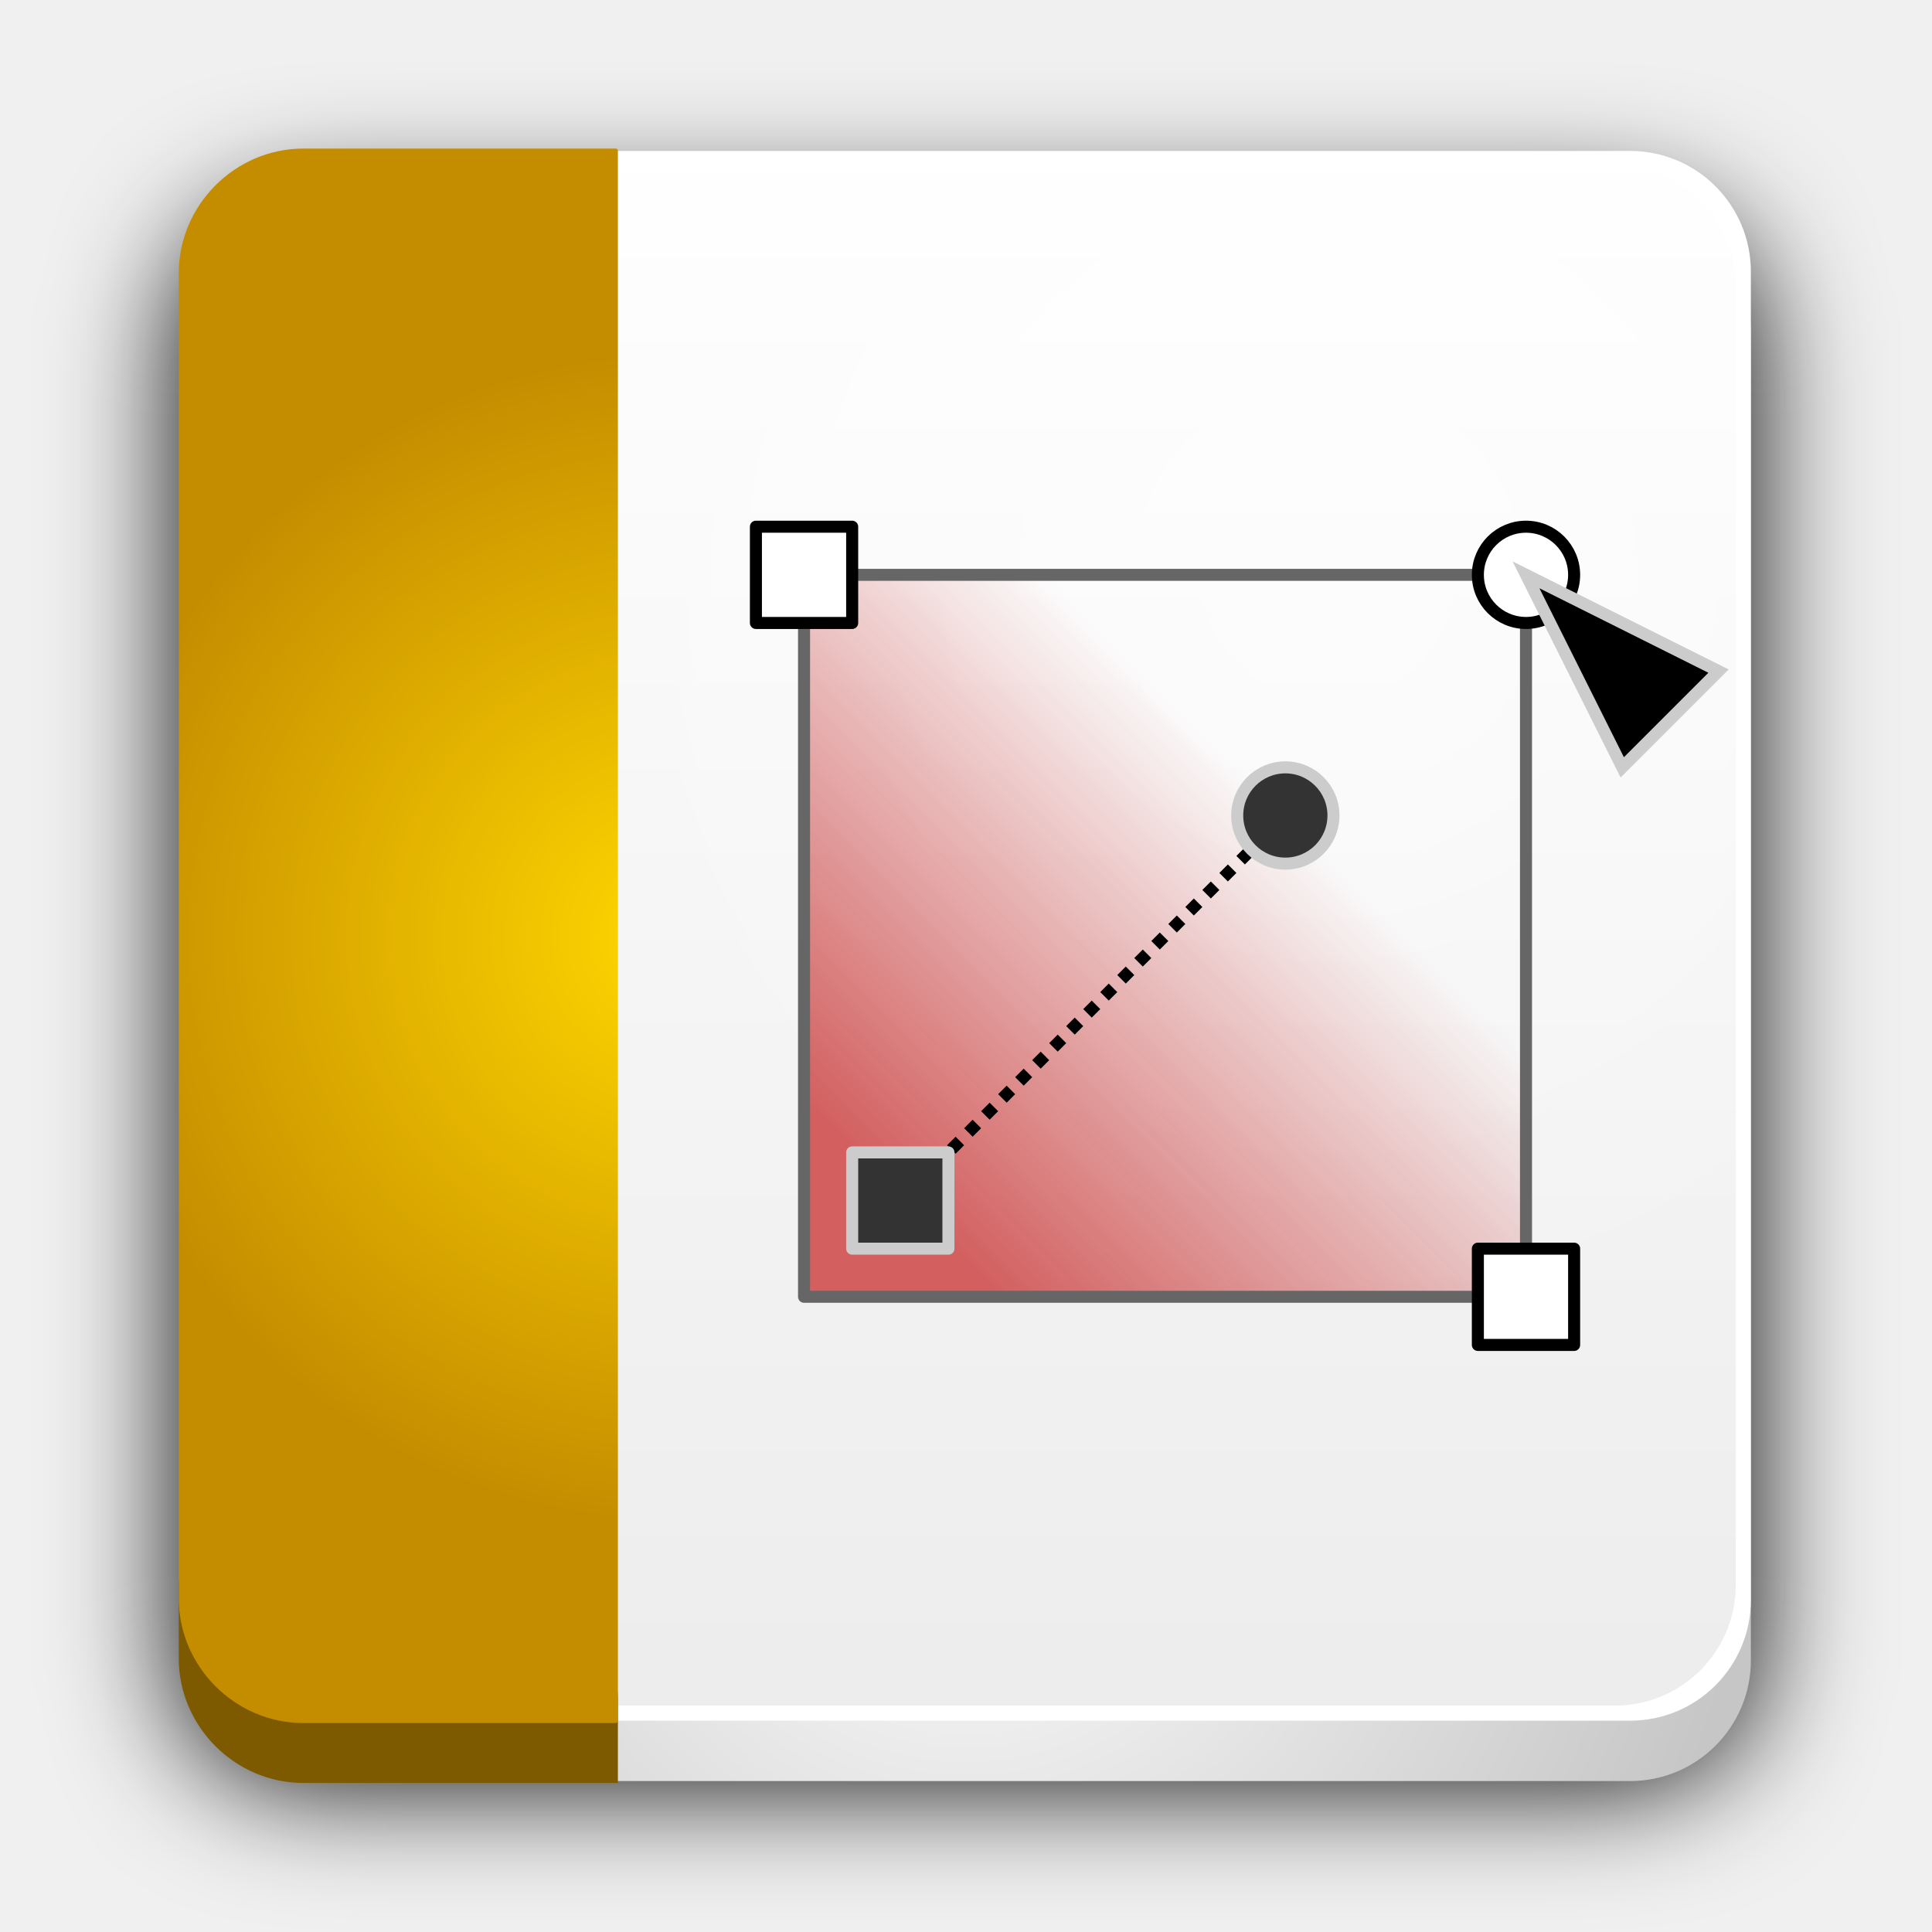
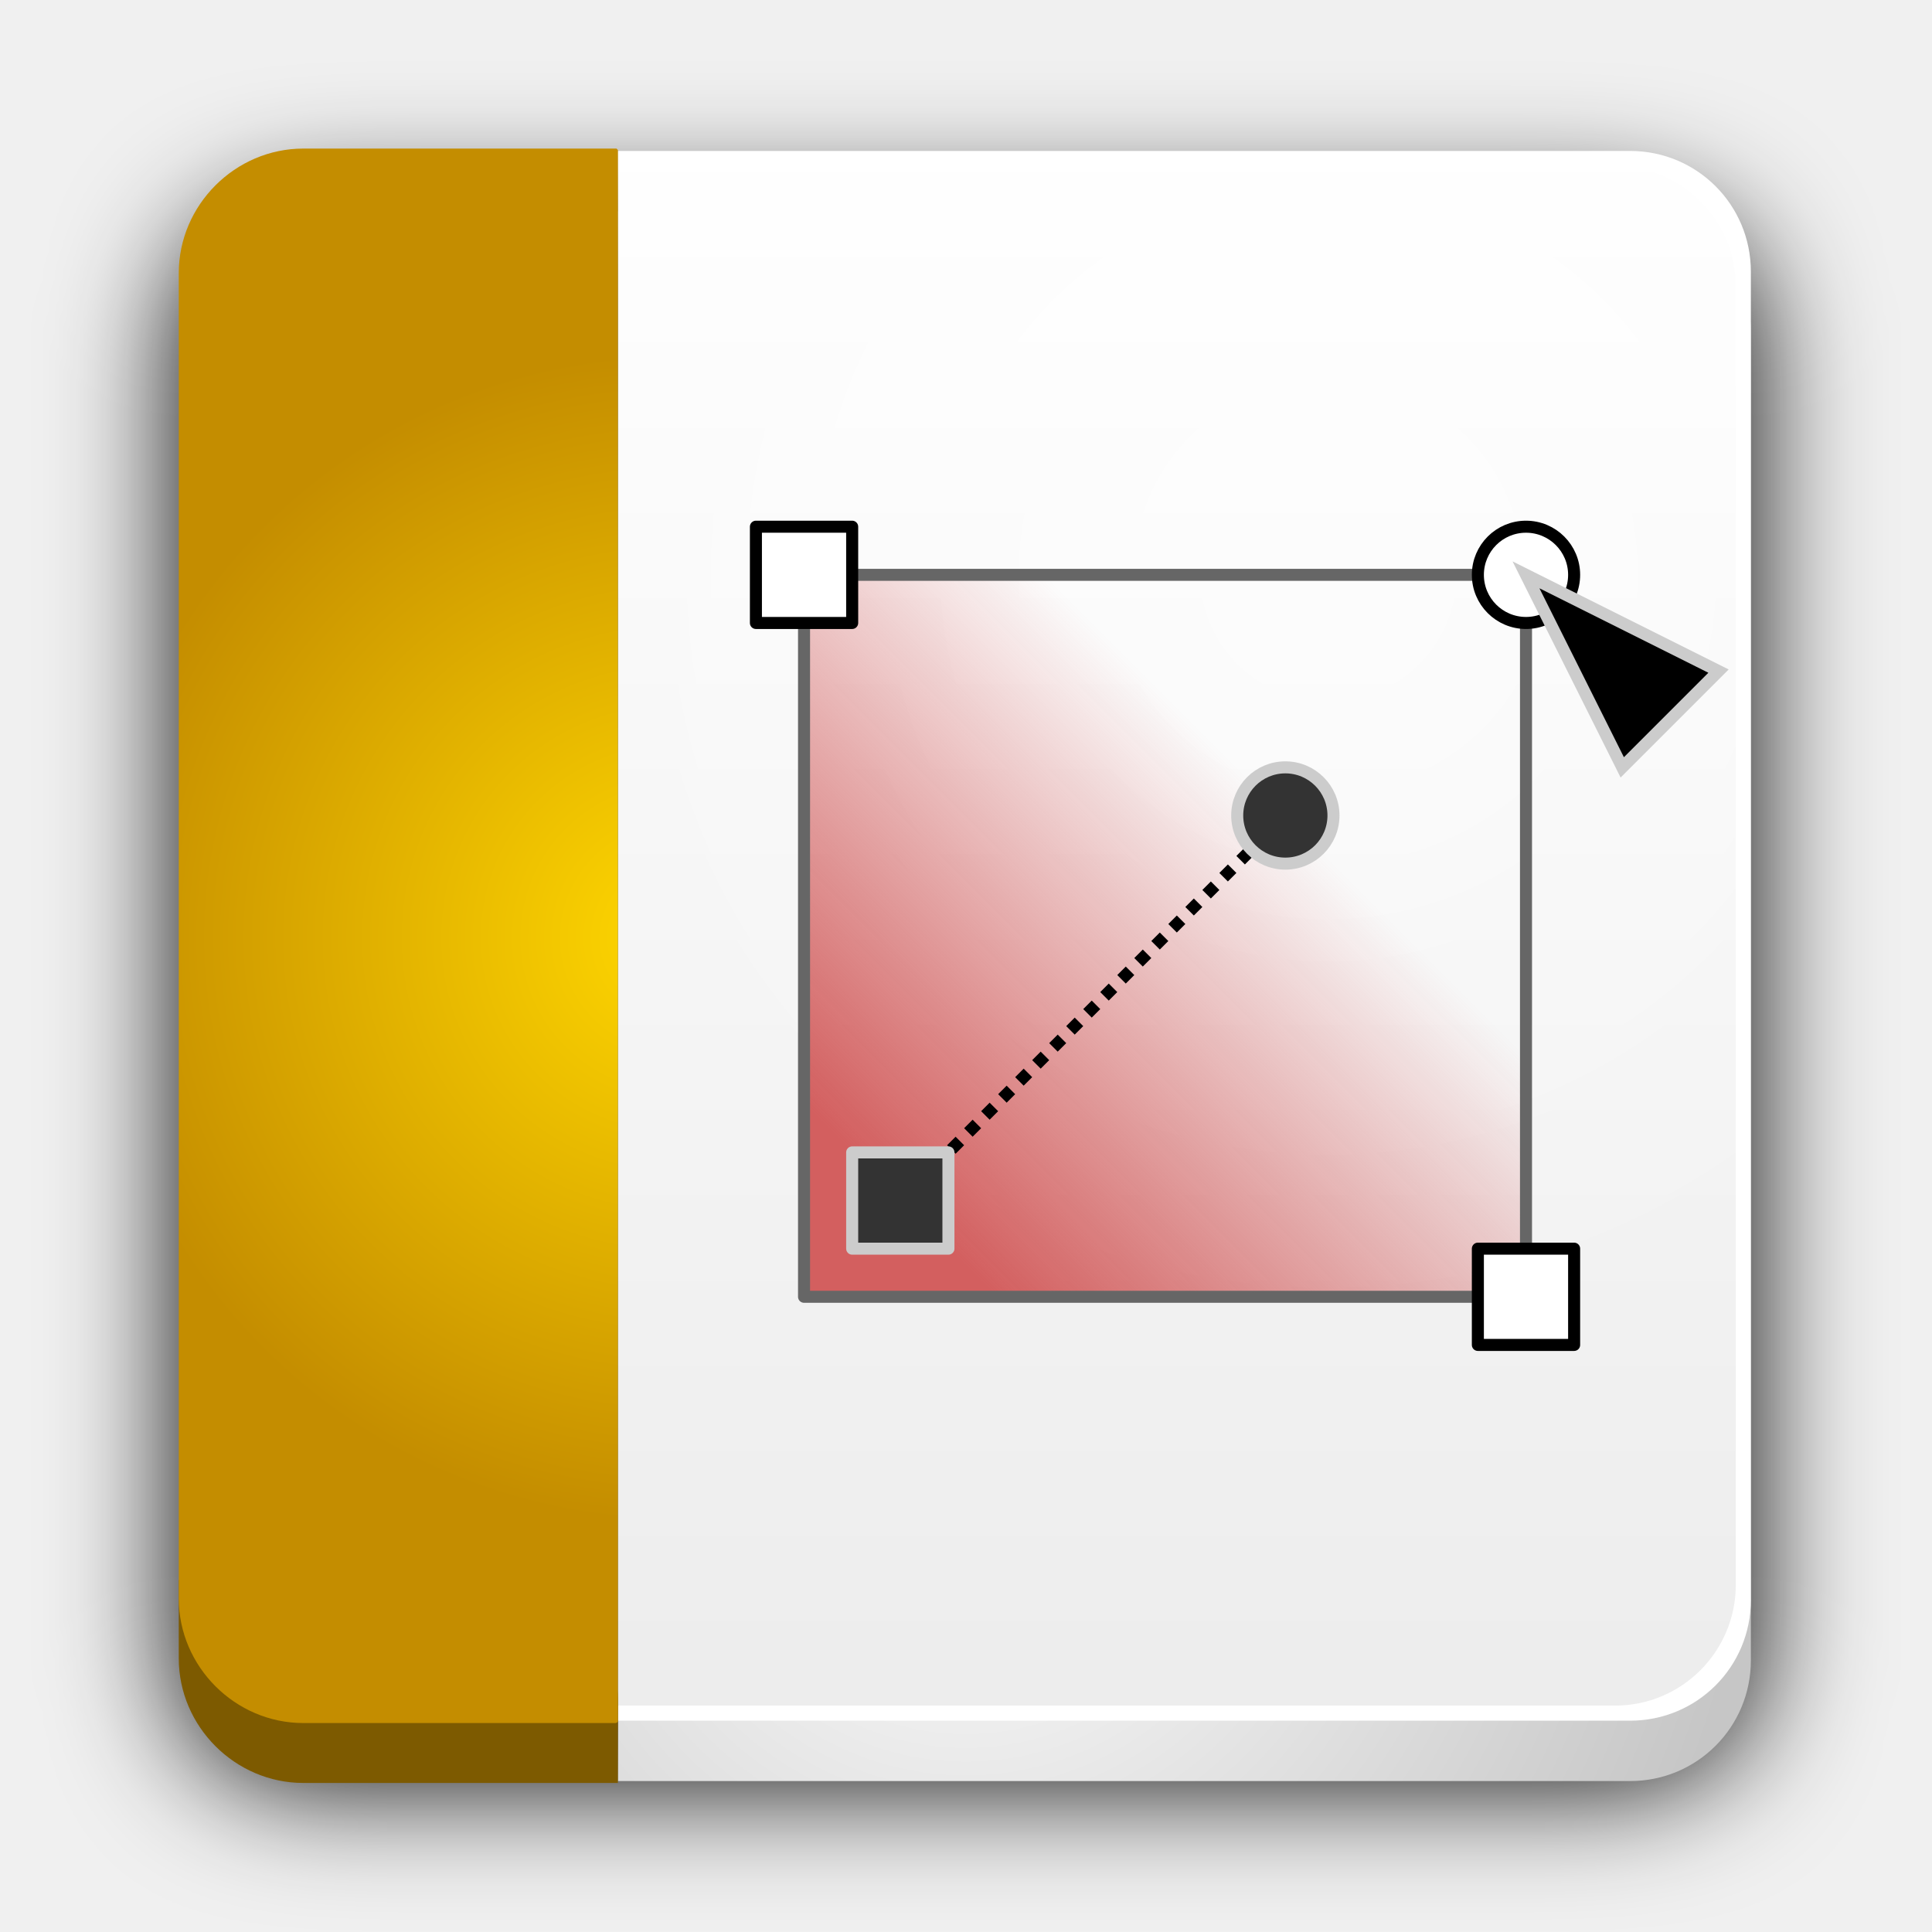
<svg xmlns="http://www.w3.org/2000/svg" xmlns:xlink="http://www.w3.org/1999/xlink" width="128" height="128" id="svg2" version="1.1">
  <defs id="defs4">
    <radialGradient xlink:href="#linearGradient7006-2" id="radialGradient5892" gradientUnits="userSpaceOnUse" gradientTransform="translate(3.8146973e-7,1.99999)" cx="88" cy="36" fx="88" fy="36" r="51" />
    <linearGradient id="linearGradient7006-2">
      <stop style="stop-color:#ffffff;stop-opacity:1;" offset="0" id="stop7008-0" />
      <stop style="stop-color:#ffffff;stop-opacity:0;" offset="1" id="stop7010-9" />
    </linearGradient>
    <linearGradient xlink:href="#linearGradient6978-10" id="linearGradient5895" gradientUnits="userSpaceOnUse" gradientTransform="translate(3.8146973e-7,926.3622)" x1="64" y1="188" x2="64" y2="8" />
    <linearGradient id="linearGradient6978-10">
      <stop style="stop-color:#000000;stop-opacity:0.25" offset="0" id="stop6980-0" />
      <stop style="stop-color:#000000;stop-opacity:0;" offset="1" id="stop6982-73" />
    </linearGradient>
-     <radialGradient xlink:href="#linearGradient4216-4-8-2-7" id="radialGradient5899" gradientUnits="userSpaceOnUse" gradientTransform="translate(3.8146973e-7,1.999988)" cx="64" cy="1020.362" fx="64" fy="1020.362" r="52" />
+     <radialGradient xlink:href="#linearGradient4216-4-8-2-7" id="radialGradient5899" gradientUnits="userSpaceOnUse" gradientTransform="translate(3.8146973e-7,-922.3622)" cx="64" cy="1020.362" fx="64" fy="1020.362" r="52" />
    <linearGradient id="linearGradient4216-4-8-2-7">
      <stop id="stop4218-8-0-7-97" offset="0" style="stop-color:#ffffff;stop-opacity:1;" />
      <stop id="stop4220-1-6-4-5" offset="1" style="stop-color:#c6c6c6;stop-opacity:1;" />
    </linearGradient>
    <filter color-interpolation-filters="sRGB" id="filter6960">
      <feGaussianBlur stdDeviation="4.16" id="feGaussianBlur6962" />
    </filter>
    <linearGradient id="linearGradient3881-3-2">
      <stop style="stop-color:#72adc7;stop-opacity:1;" offset="0" id="stop3883-3-12" />
      <stop style="stop-color:#104f6a;stop-opacity:1;" offset="1" id="stop3885-6-50" />
    </linearGradient>
    <linearGradient id="linearGradient3881-3-2-9">
      <stop style="stop-color:#72adc7;stop-opacity:1;" offset="0" id="stop3883-3-12-5" />
      <stop style="stop-color:#104f6a;stop-opacity:1;" offset="1" id="stop3885-6-50-7" />
    </linearGradient>
    <linearGradient xlink:href="#linearGradient6978-8" id="linearGradient5924-7" gradientUnits="userSpaceOnUse" gradientTransform="matrix(0.2581311,0,0,0.2581311,143.4796,63.48022)" x1="64" y1="188" x2="64" y2="8" />
    <linearGradient id="linearGradient6978-8">
      <stop id="stop6980-8" style="stop-color:#000000;stop-opacity:0.25" offset="0" />
      <stop id="stop6982-6" style="stop-color:#000000;stop-opacity:0" offset="1" />
    </linearGradient>
    <linearGradient id="linearGradient4216-4-8-2-4">
      <stop id="stop4218-8-0-7-7" style="stop-color:#ffffff;stop-opacity:1" offset="0" />
      <stop id="stop4220-1-6-4-8" style="stop-color:#c6c6c6;stop-opacity:1" offset="1" />
    </linearGradient>
    <linearGradient xlink:href="#linearGradient6978-8" id="linearGradient5931-7" gradientUnits="userSpaceOnUse" gradientTransform="matrix(0.1372549,0,0,0.1372549,143.2157,111.7648)" x1="64" y1="188" x2="64" y2="8" />
    <radialGradient xlink:href="#linearGradient4216-4-8-2-4" id="radialGradient3899" gradientUnits="userSpaceOnUse" gradientTransform="matrix(0.2581311,0,0,0.2581311,143.4796,-175.1264)" cx="64" cy="1020.362" fx="64" fy="1020.362" r="52" />
    <linearGradient id="linearGradient4875">
      <stop style="stop-color:#ffd700;stop-opacity:1;" offset="0" id="stop4877" />
      <stop style="stop-color:#c48d00;stop-opacity:1;" offset="1" id="stop4879" />
    </linearGradient>
    <radialGradient xlink:href="#linearGradient4875" id="radialGradient3938" gradientUnits="userSpaceOnUse" gradientTransform="matrix(10.81616,8.3195344e-7,-8.3195375e-7,10.81616,-1631.85,-792.1048)" cx="155" cy="78.977" fx="155" fy="78.977" r="3.578" />
    <radialGradient xlink:href="#linearGradient4875" id="radialGradient3940" gradientUnits="userSpaceOnUse" gradientTransform="matrix(2.794759,2.1496624e-7,-2.1496632e-7,2.79476,-278.1876,782.6397)" cx="155" cy="78.977" fx="155" fy="78.977" r="3.578" />
    <radialGradient xlink:href="#linearGradient4875" id="radialGradient3942" gradientUnits="userSpaceOnUse" gradientTransform="matrix(1,0,0,1.076923,0,915.1314)" cx="151.5" cy="120" fx="151.5" fy="120" r="6.5" />
    <linearGradient xlink:href="#linearGradient4666" id="linearGradient4730" gradientUnits="userSpaceOnUse" x1="32" y1="1028.362" x2="64" y2="996.362" />
    <linearGradient id="linearGradient4666">
      <stop style="stop-color:#d35f5f;stop-opacity:1;" offset="0" id="stop4668" />
      <stop style="stop-color:#d35f5f;stop-opacity:0;" offset="1" id="stop4670" />
    </linearGradient>
    <linearGradient xlink:href="#linearGradient4666" id="linearGradient3884" gradientUnits="userSpaceOnUse" x1="32" y1="1028.362" x2="64" y2="996.362" />
    <linearGradient xlink:href="#linearGradient4666" id="linearGradient3894" gradientUnits="userSpaceOnUse" x1="32" y1="1028.362" x2="64" y2="996.362" gradientTransform="matrix(0.251578,0,0,0.251578,145.2261,709.5686)" />
    <linearGradient xlink:href="#linearGradient4666" id="linearGradient3905" gradientUnits="userSpaceOnUse" gradientTransform="matrix(0.251578,0,0,0.251578,145.2261,709.5686)" x1="32" y1="1028.362" x2="64" y2="996.362" />
+     <radialGradient xlink:href="#linearGradient4875" id="radialGradient3083" gradientUnits="userSpaceOnUse" gradientTransform="matrix(10.81616,8.3195344e-7,-8.3195375e-7,10.81616,-1631.85,-792.1048)" cx="155" cy="78.977" fx="155" fy="78.977" r="3.578" />
+     <radialGradient xlink:href="#linearGradient4875" id="radialGradient3091" gradientUnits="userSpaceOnUse" gradientTransform="matrix(10.81616,8.3195344e-7,-8.3195375e-7,10.81616,-1631.85,-792.1048)" cx="155" cy="78.977" fx="155" fy="78.977" r="3.578" />
+     <radialGradient xlink:href="#linearGradient4875" id="radialGradient3099" gradientUnits="userSpaceOnUse" gradientTransform="matrix(2.794759,2.1496624e-7,-2.1496632e-7,2.79476,-278.1876,-141.7225)" cx="155" cy="78.977" fx="155" fy="78.977" r="3.578" />
  </defs>
  <g id="layer1" transform="translate(0,-924.3622)">
    <path style="opacity:0.5;fill:url(#linearGradient5931-7);fill-opacity:1;stroke:none" d="M 149 113 C 149.001 113.021 149 113.04 149 113.062 L 149 127 L 157.906 127 C 158.515 127 159 126.515 159 125.906 L 159 114.094 C 159 113.485 158.515 113 157.906 113 L 149 113 z " transform="translate(0,924.3622)" id="rect7120" />
    <text style="font-size:24px;font-style:normal;font-weight:normal;line-height:125%;letter-spacing:0px;word-spacing:0px;fill:#000000;fill-opacity:1;stroke:none;font-family:Sans" xml:space="preserve" id="text5893" y="948.362" x="-56">
      <tspan id="tspan5895" y="948.362" x="-56">128</tspan>
    </text>
    <rect ry="8" rx="8" y="938.362" x="12" height="104" width="104" id="rect6938" style="fill:#000000;fill-opacity:1;stroke:none;filter:url(#filter6960)" />
-     <rect style="fill:url(#radialGradient5899);fill-opacity:1;stroke:none" id="rect6936" width="104" height="104" x="12" y="938.362" rx="8" ry="8" />
-     <rect ry="8" rx="8" y="934.362" x="12" height="104" width="104" id="rect6964" style="fill:#ffffff;fill-opacity:1;stroke:none" />
+     <path style="fill:url(#radialGradient5899);fill-opacity:1;stroke:none" d="M 40.938 14 L 40.938 112.656 L 40.938 112.906 L 40.938 114 A 0.15 0.15 0 0 1 40.938 114.031 A 0.15 0.15 0 0 1 40.938 114.062 L 40.938 117.875 C 40.938 117.913 40.938 117.958 40.938 118 L 108 118 C 112.432 118 116 114.432 116 110 L 116 22 C 116 17.568 112.432 14 108 14 L 40.938 14 z " transform="translate(0,924.3622)" id="rect6936" />
+     <path style="fill:#ffffff;fill-opacity:1;stroke:none" d="M 40.938 10 L 40.938 11.062 L 40.938 112.656 L 40.938 112.906 L 40.938 114 L 108 114 C 112.432 114 116 110.432 116 106 L 116 18 C 116 13.568 112.432 10 108 10 L 40.938 10 z " transform="translate(0,924.3622)" id="rect6964" />
    <rect style="opacity:0.5;fill:url(#linearGradient5895);fill-opacity:1;stroke:none" id="rect6975" width="102" height="102" x="13" y="935.362" rx="8" ry="8" />
    <path style="opacity:0.5;fill:url(#radialGradient5892);fill-opacity:1;stroke:none" d="M 40.938 11 L 40.938 11.062 L 40.938 112.906 L 40.938 113 L 107 113 C 111.432 113 115 109.432 115 105 L 115 19 C 115 14.568 111.432 11 107 11 L 40.938 11 z " transform="translate(0,924.3622)" id="rect7002" />
    <path style="fill:#7d5a00;fill-opacity:1;stroke:none" d="M 13.094 104.531 C 12.691 104.531 12.332 104.607 11.969 104.656 L 11.844 104.688 L 11.844 104.812 L 11.844 109.875 C 11.844 114.385 15.583 118.125 20.094 118.125 L 40.781 118.125 L 40.938 118.125 L 40.938 118 C 40.938 117.958 40.938 117.913 40.938 117.875 L 40.938 112.656 C 40.938 108.148 37.32 104.531 32.812 104.531 L 13.094 104.531 z " transform="translate(0,924.3622)" id="rect4161-4" />
    <path style="fill:url(#radialGradient3938);fill-opacity:1.0;stroke:none" d="M 20.094 9.844 C 15.583 9.844 11.844 13.583 11.844 18.094 L 11.844 105.906 C 11.844 110.417 15.583 114.156 20.094 114.156 L 40.781 114.156 A 0.15 0.15 0 0 0 40.812 114.156 A 0.15 0.15 0 0 0 40.844 114.125 A 0.15 0.15 0 0 0 40.875 114.125 A 0.15 0.15 0 0 0 40.906 114.094 A 0.15 0.15 0 0 0 40.938 114.062 A 0.15 0.15 0 0 0 40.938 114.031 A 0.15 0.15 0 0 0 40.938 114 L 40.938 112.906 L 40.938 11.062 L 40.938 10 A 0.15 0.15 0 0 0 40.938 9.969 A 0.15 0.15 0 0 0 40.938 9.938 A 0.15 0.15 0 0 0 40.906 9.906 A 0.15 0.15 0 0 0 40.875 9.875 A 0.15 0.15 0 0 0 40.844 9.844 A 0.15 0.15 0 0 0 40.812 9.844 A 0.15 0.15 0 0 0 40.781 9.844 L 20.094 9.844 z " transform="translate(0,924.3622)" id="rect3346-5" />
    <path style="opacity:0.25;fill:#000000;fill-opacity:1;stroke:#000000;stroke-width:3;stroke-miterlimit:4;stroke-dasharray:none" id="path7219" d="m 148.656,989.893 c -1.144,0 -2.094,0.95 -2.094,2.094 l 0,1.031 0,21.656 0,1.031 c 0,1.144 0.95,2.094 2.094,2.094 l 22.688,0 c 1.144,0 2.094,-0.95 2.094,-2.094 l 0,-1.031 0,-21.656 0,-1.031 c 0,-1.144 -0.95,-2.094 -2.094,-2.094 l -22.688,0 z" />
    <path style="opacity:0.25;fill:#000000;fill-opacity:1;stroke:#000000;stroke-width:2;stroke-miterlimit:4;stroke-dasharray:none" id="path7217" d="m 148.656,989.893 c -1.144,0 -2.094,0.95 -2.094,2.094 l 0,1.031 0,21.656 0,1.031 c 0,1.144 0.95,2.094 2.094,2.094 l 22.688,0 c 1.144,0 2.094,-0.95 2.094,-2.094 l 0,-1.031 0,-21.656 0,-1.031 c 0,-1.144 -0.95,-2.094 -2.094,-2.094 l -22.688,0 z" />
    <path style="opacity:0.5;fill:#000000;fill-opacity:1;stroke:#000000" id="rect7185" d="m 148.656,989.893 c -1.144,0 -2.094,0.95 -2.094,2.094 l 0,1.031 0,21.656 0,1.031 c 0,1.144 0.95,2.094 2.094,2.094 l 22.688,0 c 1.144,0 2.094,-0.95 2.094,-2.094 l 0,-1.031 0,-21.656 0,-1.031 c 0,-1.144 -0.95,-2.094 -2.094,-2.094 l -22.688,0 z" />
    <rect style="fill:#333333;fill-opacity:1;stroke:none" id="rect7150" y="1036.362" x="144" ry="1" rx="1" height="16" width="16" />
    <text style="font-size:16px;font-style:normal;font-weight:normal;line-height:125%;letter-spacing:0px;word-spacing:0px;fill:#000000;fill-opacity:1;stroke:none;font-family:Sans" xml:space="preserve" id="text5901" y="1000.362" x="184">
      <tspan id="tspan5903" y="1000.362" x="184">31 - 17</tspan>
    </text>
    <text style="font-size:16px;font-style:normal;font-weight:normal;line-height:125%;letter-spacing:0px;word-spacing:0px;fill:#000000;fill-opacity:1;stroke:none;font-family:Sans" xml:space="preserve" id="text5905" y="1048.362" x="172">
      <tspan id="tspan5907" y="1048.362" x="172">16</tspan>
    </text>
    <rect style="fill:none;stroke:#000000;stroke-width:1;stroke-linecap:round;stroke-linejoin:round;stroke-miterlimit:4;stroke-opacity:1;stroke-dasharray:none;stroke-dashoffset:0" id="rect5919" y="984.362" x="140" rx="4.5902016e-07" height="40" width="40" />
    <rect style="fill:none;stroke:#000000;stroke-width:1;stroke-linecap:round;stroke-linejoin:round;stroke-miterlimit:4;stroke-opacity:1;stroke-dasharray:none;stroke-dashoffset:0" id="rect5921" y="1032.362" x="140" rx="4.5902016e-07" height="24" width="24" />
    <rect style="fill:#b3b3b3;fill-opacity:1;stroke:none" id="rect6935" y="980.362" x="144" rx="4.5902016e-07" height="4" width="32" />
    <rect style="fill:#b3b3b3;fill-opacity:1;stroke:none" id="rect6937" y="988.362" x="136" rx="4.5902016e-07" height="32" width="4" />
    <rect style="fill:#b3b3b3;fill-opacity:1;stroke:none" id="rect6939" y="1028.362" x="144" rx="4.5902016e-07" height="4" width="16" />
    <rect style="fill:#b3b3b3;fill-opacity:1;stroke:none" id="rect6941" y="1036.362" x="136" rx="4.5902016e-07" height="16" width="4" />
    <path style="fill:#ffffff;fill-opacity:1;stroke:none" d="M 149 113 C 149.001 113.021 149 113.04 149 113.062 L 149 127 L 157.938 127 C 158.534 127 159 126.534 159 125.938 L 159 114.062 C 159 113.466 158.534 113 157.938 113 L 149 113 z " transform="translate(0,924.3622)" id="rect7118" />
    <path style="fill:url(#radialGradient3899);fill-opacity:1;stroke:none" d="M 154 66.562 L 154 92.062 L 154 92.125 L 154 92.406 L 154 93.406 C 154 93.416 154 93.427 154 93.438 L 171.344 93.438 C 172.488 93.438 173.438 92.488 173.438 91.344 L 173.438 68.656 C 173.438 67.512 172.488 66.562 171.344 66.562 L 154 66.562 z " transform="translate(0,924.3622)" id="rect5952" />
    <path style="fill:#ffffff;fill-opacity:1;stroke:none" d="M 154 65.531 L 154 65.812 L 154 92.125 L 154 92.406 L 171.344 92.406 C 172.488 92.406 173.438 91.457 173.438 90.312 L 173.438 67.625 C 173.438 66.481 172.488 65.531 171.344 65.531 L 154 65.531 z " transform="translate(0,924.3622)" id="rect5954" />
    <path style="opacity:0.5;fill:url(#linearGradient5924-7);fill-opacity:1;stroke:none" d="M 154 65.812 L 154 92.125 L 171.094 92.125 C 172.238 92.125 173.156 91.207 173.156 90.062 L 173.156 67.875 C 173.156 66.731 172.238 65.812 171.094 65.812 L 154 65.812 z " transform="translate(0,924.3622)" id="rect5956" />
    <path style="fill:#7d5a00;fill-opacity:1;stroke:none" d="m 146.844,1014.362 c -0.099,0 -0.186,0.018 -0.281,0.031 l 0,1.312 c 0,1.144 0.95,2.094 2.094,2.094 l 5.344,0 c 1.4e-4,-0.01 0,-0.021 0,-0.031 l 0,-1.344 c 0,-1.144 -0.918,-2.062 -2.062,-2.062 l -5.094,0 z" id="rect4161" />
    <path style="fill:url(#radialGradient3940);fill-opacity:1;stroke:none" d="m 148.656,989.893 c -1.144,0 -2.094,0.95 -2.094,2.094 l 0,22.688 c 0,1.144 0.95,2.094 2.094,2.094 l 5.344,0 0,-0.281 0,-26.313 0,-0.281 z" id="rect3346" />
    <path style="fill:url(#radialGradient3942);fill-opacity:1;stroke:none" d="m 146.094,1037.362 c -0.608,0 -1.094,0.485 -1.094,1.094 l 0,11.812 c 0,0.608 0.485,1.094 1.094,1.094 l 2.906,0 0,-13.938 c 0,-0.022 6.7e-4,-0.041 0,-0.062 l -2.906,0 z" id="rect4166" />
    <g id="g4719" transform="matrix(0.7971876,0,0,0.7971876,34.1375,184.1028)">
      <g id="g4680">
        <rect style="fill:url(#linearGradient4730);fill-opacity:1;stroke:#666666;stroke-width:1;stroke-linecap:round;stroke-linejoin:round;stroke-miterlimit:4;stroke-opacity:1;stroke-dasharray:none" id="rect4642" width="60" height="60" x="24" y="976.362" rx="0" ry="0" />
        <rect style="fill:#ffffff;stroke:#000000;stroke-width:1;stroke-linecap:round;stroke-linejoin:round;stroke-miterlimit:4;stroke-opacity:1;stroke-dasharray:none" id="rect4650" width="8" height="8" x="20" y="48" transform="translate(0,924.3622)" />
        <rect style="fill:#ffffff;fill-opacity:1;stroke:#000000;stroke-width:1;stroke-linecap:round;stroke-linejoin:round;stroke-miterlimit:4;stroke-opacity:1;stroke-dasharray:none" id="rect4652" width="8" height="8" x="80" y="108" transform="translate(0,924.3622)" />
        <path style="fill:#ffffff;fill-opacity:1;stroke:#000000;stroke-width:1;stroke-linecap:round;stroke-linejoin:round;stroke-miterlimit:4;stroke-opacity:1;stroke-dasharray:none" id="path4654" d="m 88,52 c 0,2.209 -1.791,4 -4,4 -2.209,0 -4,-1.791 -4,-4 0,-2.209 1.791,-4 4,-4 2.209,0 4,1.791 4,4 z" transform="translate(0,924.3622)" />
        <path style="fill:#000000;stroke:#cccccc;stroke-width:1px;stroke-linecap:butt;stroke-linejoin:miter;stroke-opacity:1" d="m 84,52 16,8 -8,8 z" id="path4656" transform="translate(0,924.3622)" />
        <path style="fill:none;stroke:#000000;stroke-width:1;stroke-linecap:butt;stroke-linejoin:miter;stroke-miterlimit:4;stroke-opacity:1;stroke-dasharray:1, 1;stroke-dashoffset:0" d="M 32,104 64,72" id="path4674" transform="translate(0,924.3622)" />
        <rect style="fill:#333333;fill-opacity:1;stroke:#cccccc;stroke-width:1;stroke-linecap:round;stroke-linejoin:round;stroke-miterlimit:4;stroke-opacity:1;stroke-dasharray:none" id="rect4676" width="8" height="8" x="28" y="100" transform="translate(0,924.3622)" />
        <path style="fill:#333333;fill-opacity:1;stroke:#cccccc;stroke-width:1;stroke-linecap:round;stroke-linejoin:round;stroke-miterlimit:4;stroke-opacity:1;stroke-dasharray:none" id="path4678" d="m 68,72 c 0,2.209 -1.791,4 -4,4 -2.209,0 -4,-1.791 -4,-4 0,-2.209 1.791,-4 4,-4 2.209,0 4,1.791 4,4 z" transform="translate(0,924.3622)" />
      </g>
    </g>
    <g id="g3896" transform="matrix(0.8065042,0,0,0.8065042,34.89721,226.8819)">
      <rect style="fill:url(#linearGradient3905);fill-opacity:1;stroke:#666666;stroke-width:0.252;stroke-linecap:round;stroke-linejoin:round;stroke-miterlimit:4;stroke-opacity:1;stroke-dasharray:none" id="rect3857" width="15.095" height="15.095" x="151.264" y="955.2" rx="0" ry="0" />
      <rect style="fill:#ffffff;stroke:#000000;stroke-width:0.252;stroke-linecap:round;stroke-linejoin:round;stroke-miterlimit:4;stroke-opacity:1;stroke-dasharray:none" id="rect3859" width="2.013" height="2.013" x="150.258" y="954.194" />
      <rect style="fill:#ffffff;fill-opacity:1;stroke:#000000;stroke-width:0.252;stroke-linecap:round;stroke-linejoin:round;stroke-miterlimit:4;stroke-opacity:1;stroke-dasharray:none" id="rect3861" width="2.013" height="2.013" x="165.352" y="969.288" />
      <path style="fill:#ffffff;fill-opacity:1;stroke:#000000;stroke-width:1;stroke-linecap:round;stroke-linejoin:round;stroke-miterlimit:4;stroke-opacity:1;stroke-dasharray:none" id="path3863" d="m 88,52 c 0,2.209 -1.791,4 -4,4 -2.209,0 -4,-1.791 -4,-4 0,-2.209 1.791,-4 4,-4 2.209,0 4,1.791 4,4 z" transform="matrix(0.251578,0,0,0.251578,145.2261,942.1178)" />
      <path style="fill:none;stroke:#000000;stroke-width:0.252;stroke-linecap:butt;stroke-linejoin:miter;stroke-miterlimit:4;stroke-opacity:1;stroke-dasharray:0.252, 0.252;stroke-dashoffset:0" d="m 153.277,968.282 8.05,-8.05" id="path3867" />
      <rect style="fill:#333333;fill-opacity:1;stroke:#cccccc;stroke-width:0.252;stroke-linecap:round;stroke-linejoin:round;stroke-miterlimit:4;stroke-opacity:1;stroke-dasharray:none" id="rect3869" width="2.013" height="2.013" x="152.27" y="967.276" />
      <path style="fill:#333333;fill-opacity:1;stroke:#cccccc;stroke-width:1;stroke-linecap:round;stroke-linejoin:round;stroke-miterlimit:4;stroke-opacity:1;stroke-dasharray:none" id="path3871" d="m 68,72 c 0,2.209 -1.791,4 -4,4 -2.209,0 -4,-1.791 -4,-4 0,-2.209 1.791,-4 4,-4 2.209,0 4,1.791 4,4 z" transform="matrix(0.251578,0,0,0.251578,145.2261,942.1178)" />
    </g>
    <path style="fill:#888a85;stroke:none;stroke-width:1px;stroke-linecap:butt;stroke-linejoin:miter;stroke-opacity:1" d="m 152,115 5,7 -1,0 0,1 -5,-7 1,0 z" id="path3918" transform="translate(0,924.3622)" />
    <path style="fill:#888a85;stroke:none;stroke-width:1px;stroke-linecap:butt;stroke-linejoin:miter;stroke-opacity:1" d="M 151 116 L 151 124 L 152 124 L 152 125 L 157 123 L 156 123 L 156 122 L 152 123.594 L 152 116 L 151 116 z " transform="translate(0,924.3622)" id="path3920" />
    <path style="fill:#2e3436;stroke:none;stroke-width:1;stroke-linejoin:round;stroke-miterlimit:4;stroke-opacity:0.188;stroke-dasharray:none" d="M 151.5 114 C 150.672 114 150 114.672 150 115.5 C 150 116.328 150.672 117 151.5 117 C 152.328 117 153 116.328 153 115.5 C 153 114.672 152.328 114 151.5 114 z M 151.5 115 C 151.776 115 152 115.224 152 115.5 C 152 115.776 151.776 116 151.5 116 C 151.224 116 151 115.776 151 115.5 C 151 115.224 151.224 115 151.5 115 z " transform="translate(0,924.3622)" id="path3909" />
    <path id="path3914" d="m 156.5,1045.362 c -0.828,0 -1.5,0.672 -1.5,1.5 0,0.828 0.672,1.5 1.5,1.5 0.828,0 1.5,-0.672 1.5,-1.5 0,-0.828 -0.672,-1.5 -1.5,-1.5 z m 0,1 c 0.276,0 0.5,0.224 0.5,0.5 0,0.276 -0.224,0.5 -0.5,0.5 -0.276,0 -0.5,-0.224 -0.5,-0.5 0,-0.276 0.224,-0.5 0.5,-0.5 z" style="fill:#2e3436;stroke:none" />
    <path style="fill:#2e3436;stroke:none" d="m 151.5,1047.362 c -0.828,0 -1.5,0.672 -1.5,1.5 0,0.828 0.672,1.5 1.5,1.5 0.828,0 1.5,-0.672 1.5,-1.5 0,-0.828 -0.672,-1.5 -1.5,-1.5 z m 0,1 c 0.276,0 0.5,0.224 0.5,0.5 0,0.276 -0.224,0.5 -0.5,0.5 -0.276,0 -0.5,-0.224 -0.5,-0.5 0,-0.276 0.224,-0.5 0.5,-0.5 z" id="path3916" />
  </g>
</svg>
